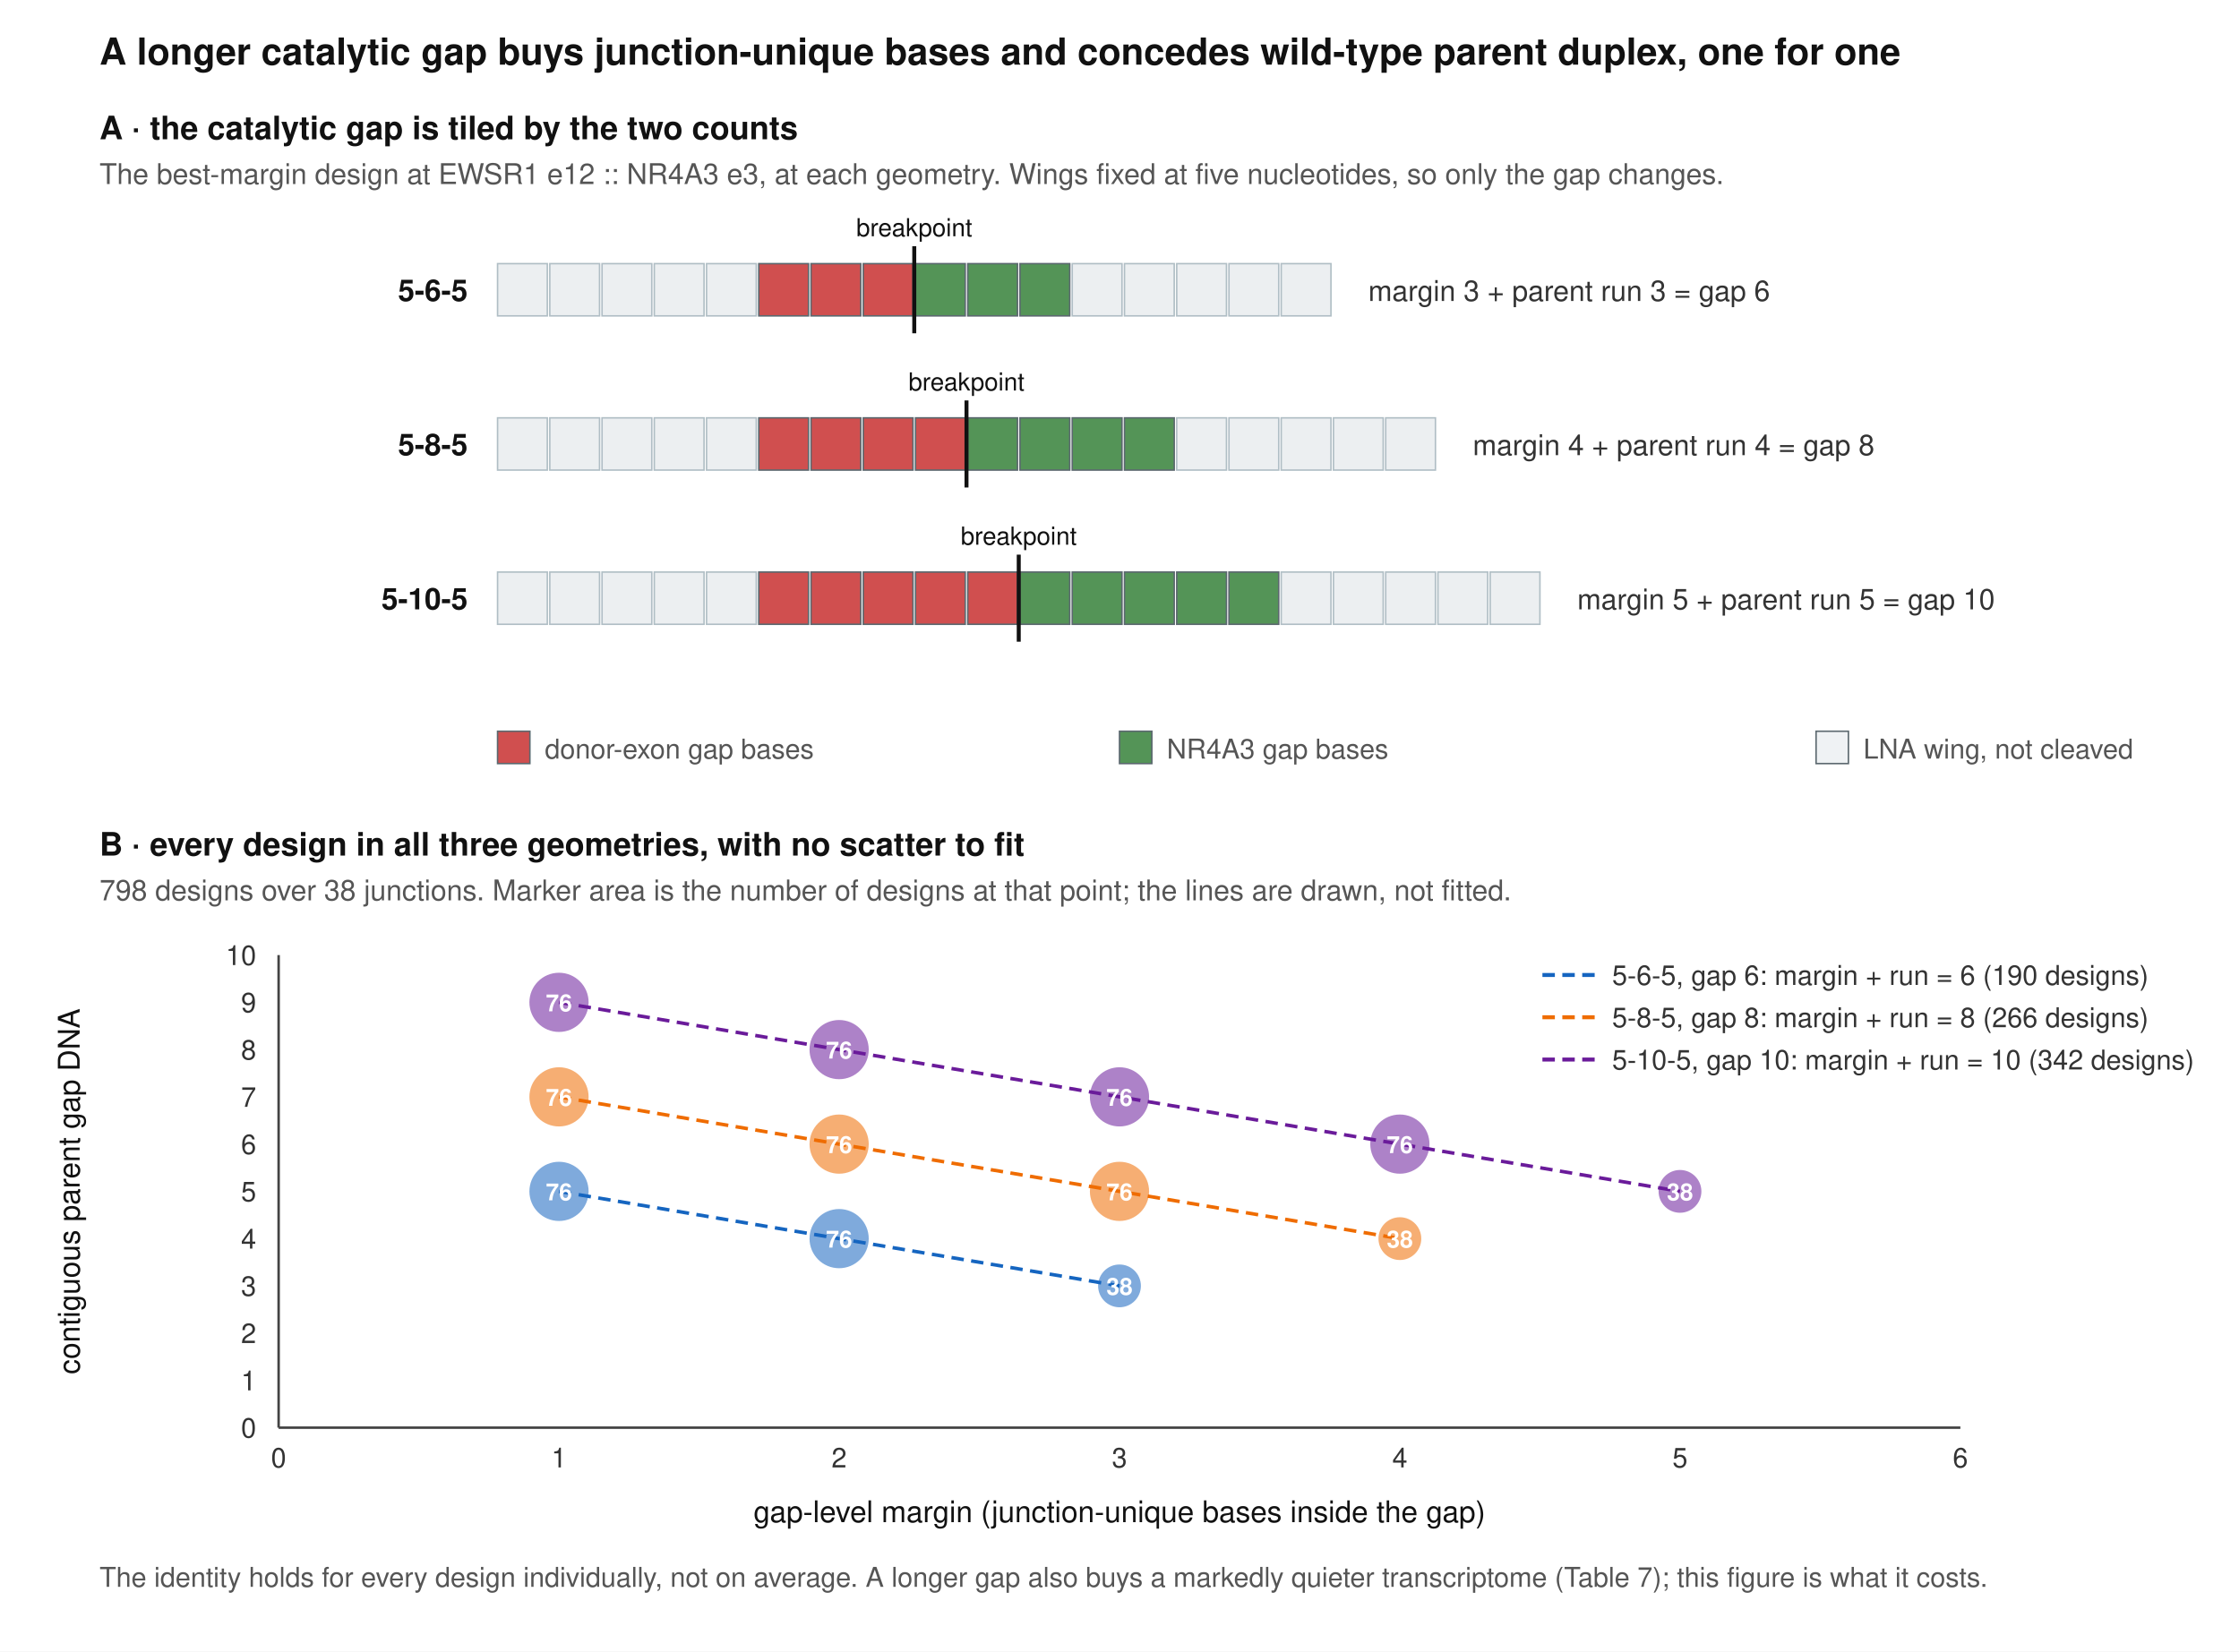
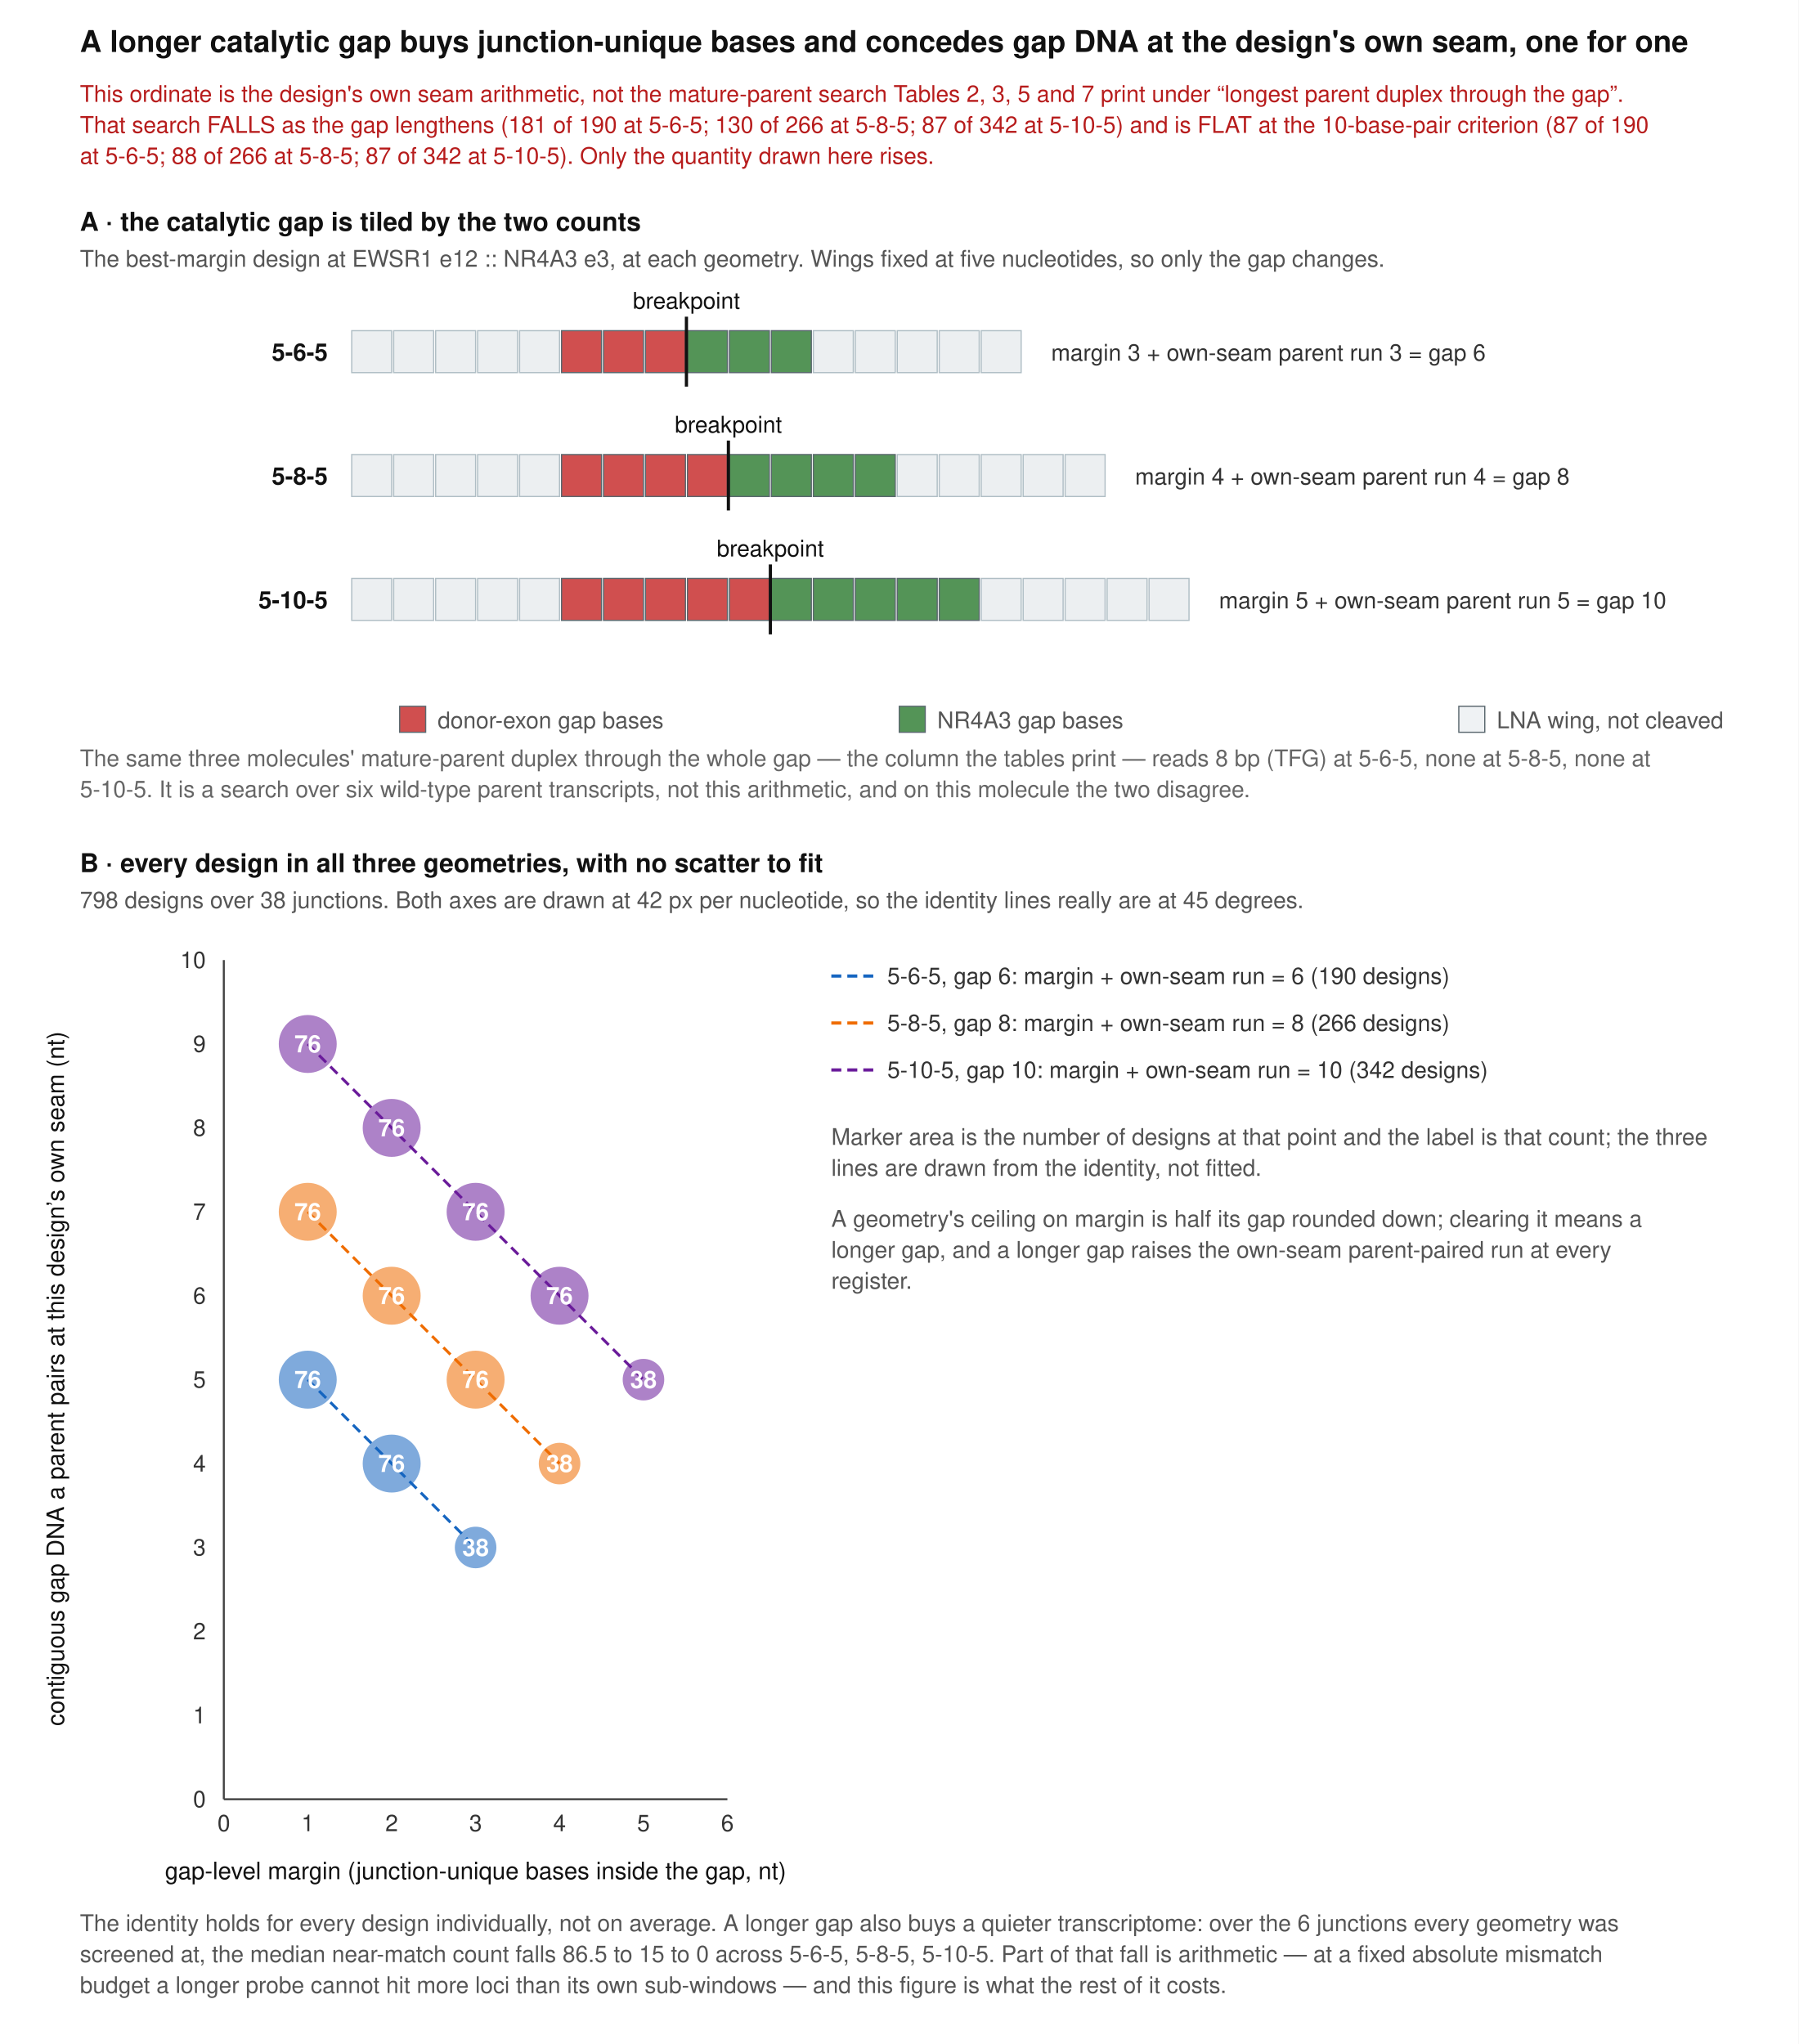
- <svg xmlns="http://www.w3.org/2000/svg" width="900" height="664" viewBox="0 0 900 664" font-family="Helvetica,Arial,sans-serif">
-   <rect width="900" height="664" fill="#ffffff" />
-   <text x="40" y="26" font-size="15" fill="#111" font-weight="600">A longer catalytic gap buys junction-unique bases and concedes wild-type parent duplex, one for one</text>
-   <text x="40" y="56" font-size="13" fill="#111" font-weight="600">A · the catalytic gap is tiled by the two counts</text>
-   <text x="40" y="74" font-size="11.5" fill="#555">The best-margin design at EWSR1 e12 :: NR4A3 e3, at each geometry. Wings fixed at five nucleotides, so only the gap changes.</text>
-   <rect x="200" y="106" width="20" height="21" fill="#eceff1" stroke="#b0bec5" stroke-width="0.6" />
-   <rect x="431" y="106" width="20" height="21" fill="#eceff1" stroke="#b0bec5" stroke-width="0.6" />
-   <rect x="221" y="106" width="20" height="21" fill="#eceff1" stroke="#b0bec5" stroke-width="0.6" />
-   <rect x="452" y="106" width="20" height="21" fill="#eceff1" stroke="#b0bec5" stroke-width="0.6" />
-   <rect x="242" y="106" width="20" height="21" fill="#eceff1" stroke="#b0bec5" stroke-width="0.6" />
-   <rect x="473" y="106" width="20" height="21" fill="#eceff1" stroke="#b0bec5" stroke-width="0.6" />
-   <rect x="263" y="106" width="20" height="21" fill="#eceff1" stroke="#b0bec5" stroke-width="0.6" />
-   <rect x="494" y="106" width="20" height="21" fill="#eceff1" stroke="#b0bec5" stroke-width="0.6" />
-   <rect x="284" y="106" width="20" height="21" fill="#eceff1" stroke="#b0bec5" stroke-width="0.6" />
-   <rect x="515" y="106" width="20" height="21" fill="#eceff1" stroke="#b0bec5" stroke-width="0.6" />
-   <rect x="305" y="106" width="20" height="21" fill="#c62828" opacity="0.82" stroke="#37474f" stroke-width="0.6" />
-   <rect x="326" y="106" width="20" height="21" fill="#c62828" opacity="0.82" stroke="#37474f" stroke-width="0.6" />
-   <rect x="347" y="106" width="20" height="21" fill="#c62828" opacity="0.82" stroke="#37474f" stroke-width="0.6" />
-   <rect x="368" y="106" width="20" height="21" fill="#2e7d32" opacity="0.82" stroke="#37474f" stroke-width="0.6" />
-   <rect x="389" y="106" width="20" height="21" fill="#2e7d32" opacity="0.82" stroke="#37474f" stroke-width="0.6" />
-   <rect x="410" y="106" width="20" height="21" fill="#2e7d32" opacity="0.82" stroke="#37474f" stroke-width="0.6" />
-   <line x1="367.5" y1="99" x2="367.5" y2="134" stroke="#111" stroke-width="1.6" />
-   <text x="367.5" y="95" font-size="10" fill="#111" text-anchor="middle">breakpoint</text>
-   <text x="188" y="121" font-size="12" fill="#111" text-anchor="end" font-weight="600">5-6-5</text>
-   <text x="550" y="121" font-size="11.5" fill="#333">margin 3 + parent run 3 = gap 6</text>
-   <rect x="200" y="168" width="20" height="21" fill="#eceff1" stroke="#b0bec5" stroke-width="0.6" />
-   <rect x="473" y="168" width="20" height="21" fill="#eceff1" stroke="#b0bec5" stroke-width="0.6" />
-   <rect x="221" y="168" width="20" height="21" fill="#eceff1" stroke="#b0bec5" stroke-width="0.6" />
-   <rect x="494" y="168" width="20" height="21" fill="#eceff1" stroke="#b0bec5" stroke-width="0.6" />
-   <rect x="242" y="168" width="20" height="21" fill="#eceff1" stroke="#b0bec5" stroke-width="0.6" />
-   <rect x="515" y="168" width="20" height="21" fill="#eceff1" stroke="#b0bec5" stroke-width="0.6" />
-   <rect x="263" y="168" width="20" height="21" fill="#eceff1" stroke="#b0bec5" stroke-width="0.6" />
-   <rect x="536" y="168" width="20" height="21" fill="#eceff1" stroke="#b0bec5" stroke-width="0.6" />
-   <rect x="284" y="168" width="20" height="21" fill="#eceff1" stroke="#b0bec5" stroke-width="0.6" />
-   <rect x="557" y="168" width="20" height="21" fill="#eceff1" stroke="#b0bec5" stroke-width="0.6" />
-   <rect x="305" y="168" width="20" height="21" fill="#c62828" opacity="0.82" stroke="#37474f" stroke-width="0.6" />
-   <rect x="326" y="168" width="20" height="21" fill="#c62828" opacity="0.82" stroke="#37474f" stroke-width="0.6" />
-   <rect x="347" y="168" width="20" height="21" fill="#c62828" opacity="0.82" stroke="#37474f" stroke-width="0.6" />
-   <rect x="368" y="168" width="20" height="21" fill="#c62828" opacity="0.82" stroke="#37474f" stroke-width="0.6" />
-   <rect x="389" y="168" width="20" height="21" fill="#2e7d32" opacity="0.82" stroke="#37474f" stroke-width="0.6" />
-   <rect x="410" y="168" width="20" height="21" fill="#2e7d32" opacity="0.82" stroke="#37474f" stroke-width="0.6" />
-   <rect x="431" y="168" width="20" height="21" fill="#2e7d32" opacity="0.82" stroke="#37474f" stroke-width="0.6" />
-   <rect x="452" y="168" width="20" height="21" fill="#2e7d32" opacity="0.82" stroke="#37474f" stroke-width="0.6" />
-   <line x1="388.5" y1="161" x2="388.5" y2="196" stroke="#111" stroke-width="1.6" />
-   <text x="388.5" y="157" font-size="10" fill="#111" text-anchor="middle">breakpoint</text>
-   <text x="188" y="183" font-size="12" fill="#111" text-anchor="end" font-weight="600">5-8-5</text>
-   <text x="592" y="183" font-size="11.5" fill="#333">margin 4 + parent run 4 = gap 8</text>
-   <rect x="200" y="230" width="20" height="21" fill="#eceff1" stroke="#b0bec5" stroke-width="0.6" />
-   <rect x="515" y="230" width="20" height="21" fill="#eceff1" stroke="#b0bec5" stroke-width="0.6" />
-   <rect x="221" y="230" width="20" height="21" fill="#eceff1" stroke="#b0bec5" stroke-width="0.6" />
-   <rect x="536" y="230" width="20" height="21" fill="#eceff1" stroke="#b0bec5" stroke-width="0.6" />
-   <rect x="242" y="230" width="20" height="21" fill="#eceff1" stroke="#b0bec5" stroke-width="0.6" />
-   <rect x="557" y="230" width="20" height="21" fill="#eceff1" stroke="#b0bec5" stroke-width="0.6" />
-   <rect x="263" y="230" width="20" height="21" fill="#eceff1" stroke="#b0bec5" stroke-width="0.6" />
-   <rect x="578" y="230" width="20" height="21" fill="#eceff1" stroke="#b0bec5" stroke-width="0.6" />
-   <rect x="284" y="230" width="20" height="21" fill="#eceff1" stroke="#b0bec5" stroke-width="0.6" />
-   <rect x="599" y="230" width="20" height="21" fill="#eceff1" stroke="#b0bec5" stroke-width="0.6" />
-   <rect x="305" y="230" width="20" height="21" fill="#c62828" opacity="0.82" stroke="#37474f" stroke-width="0.6" />
-   <rect x="326" y="230" width="20" height="21" fill="#c62828" opacity="0.82" stroke="#37474f" stroke-width="0.6" />
-   <rect x="347" y="230" width="20" height="21" fill="#c62828" opacity="0.82" stroke="#37474f" stroke-width="0.6" />
-   <rect x="368" y="230" width="20" height="21" fill="#c62828" opacity="0.82" stroke="#37474f" stroke-width="0.6" />
-   <rect x="389" y="230" width="20" height="21" fill="#c62828" opacity="0.82" stroke="#37474f" stroke-width="0.6" />
-   <rect x="410" y="230" width="20" height="21" fill="#2e7d32" opacity="0.82" stroke="#37474f" stroke-width="0.6" />
-   <rect x="431" y="230" width="20" height="21" fill="#2e7d32" opacity="0.82" stroke="#37474f" stroke-width="0.6" />
-   <rect x="452" y="230" width="20" height="21" fill="#2e7d32" opacity="0.82" stroke="#37474f" stroke-width="0.6" />
-   <rect x="473" y="230" width="20" height="21" fill="#2e7d32" opacity="0.82" stroke="#37474f" stroke-width="0.6" />
-   <rect x="494" y="230" width="20" height="21" fill="#2e7d32" opacity="0.82" stroke="#37474f" stroke-width="0.6" />
-   <line x1="409.5" y1="223" x2="409.5" y2="258" stroke="#111" stroke-width="1.6" />
-   <text x="409.5" y="219" font-size="10" fill="#111" text-anchor="middle">breakpoint</text>
-   <text x="188" y="245" font-size="12" fill="#111" text-anchor="end" font-weight="600">5-10-5</text>
-   <text x="634" y="245" font-size="11.5" fill="#333">margin 5 + parent run 5 = gap 10</text>
-   <rect x="200" y="294" width="13" height="13" fill="#c62828" opacity="0.82" stroke="#37474f" stroke-width="0.6" />
-   <text x="219" y="305" font-size="11" fill="#555">donor-exon gap bases</text>
-   <rect x="450" y="294" width="13" height="13" fill="#2e7d32" opacity="0.82" stroke="#37474f" stroke-width="0.6" />
-   <text x="469" y="305" font-size="11" fill="#555">NR4A3 gap bases</text>
-   <rect x="730" y="294" width="13" height="13" fill="#eceff1" opacity="0.82" stroke="#37474f" stroke-width="0.6" />
-   <text x="749" y="305" font-size="11" fill="#555">LNA wing, not cleaved</text>
-   <text x="40" y="344" font-size="13" fill="#111" font-weight="600">B · every design in all three geometries, with no scatter to fit</text>
-   <text x="40" y="362" font-size="11.5" fill="#555">798 designs over 38 junctions. Marker area is the number of designs at that point; the lines are drawn, not fitted.</text>
-   <line x1="112" y1="574" x2="788" y2="574" stroke="#444" />
-   <line x1="112" y1="384" x2="112" y2="574" stroke="#444" />
-   <text x="112.0" y="590" font-size="11" fill="#333" text-anchor="middle">0</text>
-   <text x="103" y="578.0" font-size="11" fill="#333" text-anchor="end">0</text>
-   <text x="224.7" y="590" font-size="11" fill="#333" text-anchor="middle">1</text>
-   <text x="103" y="559.0" font-size="11" fill="#333" text-anchor="end">1</text>
-   <text x="337.3" y="590" font-size="11" fill="#333" text-anchor="middle">2</text>
-   <text x="103" y="540.0" font-size="11" fill="#333" text-anchor="end">2</text>
-   <text x="450.0" y="590" font-size="11" fill="#333" text-anchor="middle">3</text>
-   <text x="103" y="521.0" font-size="11" fill="#333" text-anchor="end">3</text>
-   <text x="562.7" y="590" font-size="11" fill="#333" text-anchor="middle">4</text>
-   <text x="103" y="502.0" font-size="11" fill="#333" text-anchor="end">4</text>
-   <text x="675.3" y="590" font-size="11" fill="#333" text-anchor="middle">5</text>
-   <text x="103" y="483.0" font-size="11" fill="#333" text-anchor="end">5</text>
-   <text x="788.0" y="590" font-size="11" fill="#333" text-anchor="middle">6</text>
-   <text x="103" y="464.0" font-size="11" fill="#333" text-anchor="end">6</text>
-   <text x="103" y="445.0" font-size="11" fill="#333" text-anchor="end">7</text>
-   <text x="103" y="426.0" font-size="11" fill="#333" text-anchor="end">8</text>
-   <text x="103" y="407.0" font-size="11" fill="#333" text-anchor="end">9</text>
-   <text x="103" y="388.0" font-size="11" fill="#333" text-anchor="end">10</text>
-   <text x="450" y="612" font-size="12" fill="#111" text-anchor="middle">gap-level margin (junction-unique bases inside the gap)</text>
-   <text x="32" y="479" font-size="12" fill="#111" text-anchor="middle" transform="rotate(-90 32 479)">contiguous parent gap DNA</text>
-   <polyline points="224.7,479.0 337.3,498.0 450.0,517.0" fill="none" stroke="#1565c0" stroke-width="1.4" stroke-dasharray="5 3" />
-   <circle cx="224.7" cy="479.0" r="11.4" fill="#1565c0" opacity="0.55" stroke="#1565c0" />
-   <text x="224.7" y="482.6" font-size="9.5" fill="#ffffff" text-anchor="middle" font-weight="600">76</text>
-   <circle cx="337.3" cy="498.0" r="11.4" fill="#1565c0" opacity="0.55" stroke="#1565c0" />
-   <text x="337.3" y="501.6" font-size="9.5" fill="#ffffff" text-anchor="middle" font-weight="600">76</text>
-   <circle cx="450.0" cy="517.0" r="8.1" fill="#1565c0" opacity="0.55" stroke="#1565c0" />
-   <text x="450.0" y="520.6" font-size="9.5" fill="#ffffff" text-anchor="middle" font-weight="600">38</text>
-   <polyline points="224.7,441.0 337.3,460.0 450.0,479.0 562.7,498.0" fill="none" stroke="#ef6c00" stroke-width="1.4" stroke-dasharray="5 3" />
-   <circle cx="224.7" cy="441.0" r="11.4" fill="#ef6c00" opacity="0.55" stroke="#ef6c00" />
-   <text x="224.7" y="444.6" font-size="9.5" fill="#ffffff" text-anchor="middle" font-weight="600">76</text>
-   <circle cx="337.3" cy="460.0" r="11.4" fill="#ef6c00" opacity="0.55" stroke="#ef6c00" />
-   <text x="337.3" y="463.6" font-size="9.5" fill="#ffffff" text-anchor="middle" font-weight="600">76</text>
-   <circle cx="450.0" cy="479.0" r="11.4" fill="#ef6c00" opacity="0.55" stroke="#ef6c00" />
-   <text x="450.0" y="482.6" font-size="9.5" fill="#ffffff" text-anchor="middle" font-weight="600">76</text>
-   <circle cx="562.7" cy="498.0" r="8.1" fill="#ef6c00" opacity="0.55" stroke="#ef6c00" />
-   <text x="562.7" y="501.6" font-size="9.5" fill="#ffffff" text-anchor="middle" font-weight="600">38</text>
-   <polyline points="224.7,403.0 337.3,422.0 450.0,441.0 562.7,460.0 675.3,479.0" fill="none" stroke="#6a1b9a" stroke-width="1.4" stroke-dasharray="5 3" />
-   <circle cx="224.7" cy="403.0" r="11.4" fill="#6a1b9a" opacity="0.55" stroke="#6a1b9a" />
-   <text x="224.7" y="406.6" font-size="9.5" fill="#ffffff" text-anchor="middle" font-weight="600">76</text>
-   <circle cx="337.3" cy="422.0" r="11.4" fill="#6a1b9a" opacity="0.55" stroke="#6a1b9a" />
-   <text x="337.3" y="425.6" font-size="9.5" fill="#ffffff" text-anchor="middle" font-weight="600">76</text>
-   <circle cx="450.0" cy="441.0" r="11.4" fill="#6a1b9a" opacity="0.55" stroke="#6a1b9a" />
-   <text x="450.0" y="444.6" font-size="9.5" fill="#ffffff" text-anchor="middle" font-weight="600">76</text>
-   <circle cx="562.7" cy="460.0" r="11.4" fill="#6a1b9a" opacity="0.55" stroke="#6a1b9a" />
-   <text x="562.7" y="463.6" font-size="9.5" fill="#ffffff" text-anchor="middle" font-weight="600">76</text>
-   <circle cx="675.3" cy="479.0" r="8.1" fill="#6a1b9a" opacity="0.55" stroke="#6a1b9a" />
-   <text x="675.3" y="482.6" font-size="9.5" fill="#ffffff" text-anchor="middle" font-weight="600">38</text>
-   <line x1="620" y1="392" x2="642" y2="392" stroke="#1565c0" stroke-width="1.6" stroke-dasharray="5 3" />
-   <text x="648" y="396" font-size="11" fill="#333">5-6-5, gap 6: margin + run = 6 (190 designs)</text>
-   <line x1="620" y1="409" x2="642" y2="409" stroke="#ef6c00" stroke-width="1.6" stroke-dasharray="5 3" />
-   <text x="648" y="413" font-size="11" fill="#333">5-8-5, gap 8: margin + run = 8 (266 designs)</text>
-   <line x1="620" y1="426" x2="642" y2="426" stroke="#6a1b9a" stroke-width="1.6" stroke-dasharray="5 3" />
-   <text x="648" y="430" font-size="11" fill="#333">5-10-5, gap 10: margin + run = 10 (342 designs)</text>
-   <text x="40" y="638" font-size="11" fill="#555">The identity holds for every design individually, not on average. A longer gap also buys a markedly quieter transcriptome (Table 7); this figure is what it costs.</text>
+ <svg xmlns="http://www.w3.org/2000/svg" width="900" height="1023" viewBox="0 0 900 1023" font-family="Helvetica,Arial,sans-serif">
+   <rect width="900" height="1023" fill="#ffffff" />
+   <text x="40" y="26" font-size="15" fill="#111" font-weight="600">A longer catalytic gap buys junction-unique bases and concedes gap DNA at the design's own seam, one for one</text>
+   <text x="40" y="51.0" font-size="11.5" fill="#b71c1c">This ordinate is the design's own seam arithmetic, not the mature-parent search Tables 2, 3, 5 and 7 print under “longest parent duplex through the gap”.</text>
+   <text x="40" y="66.5" font-size="11.5" fill="#b71c1c">That search FALLS as the gap lengthens (181 of 190 at 5-6-5; 130 of 266 at 5-8-5; 87 of 342 at 5-10-5) and is FLAT at the 10-base-pair criterion (87 of 190</text>
+   <text x="40" y="82.0" font-size="11.5" fill="#b71c1c">at 5-6-5; 88 of 266 at 5-8-5; 87 of 342 at 5-10-5). Only the quantity drawn here rises.</text>
+   <text x="40" y="115.5" font-size="13" fill="#111" font-weight="600">A · the catalytic gap is tiled by the two counts</text>
+   <text x="40" y="133.5" font-size="11.5" fill="#555">The best-margin design at EWSR1 e12 :: NR4A3 e3, at each geometry. Wings fixed at five nucleotides, so only the gap changes.</text>
+   <rect x="176" y="165.5" width="20" height="21" fill="#eceff1" stroke="#b0bec5" stroke-width="0.6" />
+   <rect x="407" y="165.5" width="20" height="21" fill="#eceff1" stroke="#b0bec5" stroke-width="0.6" />
+   <rect x="197" y="165.5" width="20" height="21" fill="#eceff1" stroke="#b0bec5" stroke-width="0.6" />
+   <rect x="428" y="165.5" width="20" height="21" fill="#eceff1" stroke="#b0bec5" stroke-width="0.6" />
+   <rect x="218" y="165.5" width="20" height="21" fill="#eceff1" stroke="#b0bec5" stroke-width="0.6" />
+   <rect x="449" y="165.5" width="20" height="21" fill="#eceff1" stroke="#b0bec5" stroke-width="0.6" />
+   <rect x="239" y="165.5" width="20" height="21" fill="#eceff1" stroke="#b0bec5" stroke-width="0.6" />
+   <rect x="470" y="165.5" width="20" height="21" fill="#eceff1" stroke="#b0bec5" stroke-width="0.6" />
+   <rect x="260" y="165.5" width="20" height="21" fill="#eceff1" stroke="#b0bec5" stroke-width="0.6" />
+   <rect x="491" y="165.5" width="20" height="21" fill="#eceff1" stroke="#b0bec5" stroke-width="0.6" />
+   <rect x="281" y="165.5" width="20" height="21" fill="#c62828" opacity="0.82" stroke="#37474f" stroke-width="0.6" />
+   <rect x="302" y="165.5" width="20" height="21" fill="#c62828" opacity="0.82" stroke="#37474f" stroke-width="0.6" />
+   <rect x="323" y="165.5" width="20" height="21" fill="#c62828" opacity="0.82" stroke="#37474f" stroke-width="0.6" />
+   <rect x="344" y="165.5" width="20" height="21" fill="#2e7d32" opacity="0.82" stroke="#37474f" stroke-width="0.6" />
+   <rect x="365" y="165.5" width="20" height="21" fill="#2e7d32" opacity="0.82" stroke="#37474f" stroke-width="0.6" />
+   <rect x="386" y="165.5" width="20" height="21" fill="#2e7d32" opacity="0.82" stroke="#37474f" stroke-width="0.6" />
+   <line x1="343.5" y1="158.5" x2="343.5" y2="193.5" stroke="#111" stroke-width="1.6" />
+   <text x="343.5" y="154.5" font-size="11.5" fill="#111" text-anchor="middle">breakpoint</text>
+   <text x="164" y="180.5" font-size="12" fill="#111" text-anchor="end" font-weight="600">5-6-5</text>
+   <text x="526" y="180.5" font-size="11.5" fill="#333">margin 3 + own-seam parent run 3 = gap 6</text>
+   <rect x="176" y="227.5" width="20" height="21" fill="#eceff1" stroke="#b0bec5" stroke-width="0.6" />
+   <rect x="449" y="227.5" width="20" height="21" fill="#eceff1" stroke="#b0bec5" stroke-width="0.6" />
+   <rect x="197" y="227.5" width="20" height="21" fill="#eceff1" stroke="#b0bec5" stroke-width="0.6" />
+   <rect x="470" y="227.5" width="20" height="21" fill="#eceff1" stroke="#b0bec5" stroke-width="0.6" />
+   <rect x="218" y="227.5" width="20" height="21" fill="#eceff1" stroke="#b0bec5" stroke-width="0.6" />
+   <rect x="491" y="227.5" width="20" height="21" fill="#eceff1" stroke="#b0bec5" stroke-width="0.6" />
+   <rect x="239" y="227.5" width="20" height="21" fill="#eceff1" stroke="#b0bec5" stroke-width="0.6" />
+   <rect x="512" y="227.5" width="20" height="21" fill="#eceff1" stroke="#b0bec5" stroke-width="0.6" />
+   <rect x="260" y="227.5" width="20" height="21" fill="#eceff1" stroke="#b0bec5" stroke-width="0.6" />
+   <rect x="533" y="227.5" width="20" height="21" fill="#eceff1" stroke="#b0bec5" stroke-width="0.6" />
+   <rect x="281" y="227.5" width="20" height="21" fill="#c62828" opacity="0.82" stroke="#37474f" stroke-width="0.6" />
+   <rect x="302" y="227.5" width="20" height="21" fill="#c62828" opacity="0.82" stroke="#37474f" stroke-width="0.6" />
+   <rect x="323" y="227.5" width="20" height="21" fill="#c62828" opacity="0.82" stroke="#37474f" stroke-width="0.6" />
+   <rect x="344" y="227.5" width="20" height="21" fill="#c62828" opacity="0.82" stroke="#37474f" stroke-width="0.6" />
+   <rect x="365" y="227.5" width="20" height="21" fill="#2e7d32" opacity="0.82" stroke="#37474f" stroke-width="0.6" />
+   <rect x="386" y="227.5" width="20" height="21" fill="#2e7d32" opacity="0.82" stroke="#37474f" stroke-width="0.6" />
+   <rect x="407" y="227.5" width="20" height="21" fill="#2e7d32" opacity="0.82" stroke="#37474f" stroke-width="0.6" />
+   <rect x="428" y="227.5" width="20" height="21" fill="#2e7d32" opacity="0.82" stroke="#37474f" stroke-width="0.6" />
+   <line x1="364.5" y1="220.5" x2="364.5" y2="255.5" stroke="#111" stroke-width="1.6" />
+   <text x="364.5" y="216.5" font-size="11.5" fill="#111" text-anchor="middle">breakpoint</text>
+   <text x="164" y="242.5" font-size="12" fill="#111" text-anchor="end" font-weight="600">5-8-5</text>
+   <text x="568" y="242.5" font-size="11.5" fill="#333">margin 4 + own-seam parent run 4 = gap 8</text>
+   <rect x="176" y="289.5" width="20" height="21" fill="#eceff1" stroke="#b0bec5" stroke-width="0.6" />
+   <rect x="491" y="289.5" width="20" height="21" fill="#eceff1" stroke="#b0bec5" stroke-width="0.6" />
+   <rect x="197" y="289.5" width="20" height="21" fill="#eceff1" stroke="#b0bec5" stroke-width="0.6" />
+   <rect x="512" y="289.5" width="20" height="21" fill="#eceff1" stroke="#b0bec5" stroke-width="0.6" />
+   <rect x="218" y="289.5" width="20" height="21" fill="#eceff1" stroke="#b0bec5" stroke-width="0.6" />
+   <rect x="533" y="289.5" width="20" height="21" fill="#eceff1" stroke="#b0bec5" stroke-width="0.6" />
+   <rect x="239" y="289.5" width="20" height="21" fill="#eceff1" stroke="#b0bec5" stroke-width="0.6" />
+   <rect x="554" y="289.5" width="20" height="21" fill="#eceff1" stroke="#b0bec5" stroke-width="0.6" />
+   <rect x="260" y="289.5" width="20" height="21" fill="#eceff1" stroke="#b0bec5" stroke-width="0.6" />
+   <rect x="575" y="289.5" width="20" height="21" fill="#eceff1" stroke="#b0bec5" stroke-width="0.6" />
+   <rect x="281" y="289.5" width="20" height="21" fill="#c62828" opacity="0.82" stroke="#37474f" stroke-width="0.6" />
+   <rect x="302" y="289.5" width="20" height="21" fill="#c62828" opacity="0.82" stroke="#37474f" stroke-width="0.6" />
+   <rect x="323" y="289.5" width="20" height="21" fill="#c62828" opacity="0.82" stroke="#37474f" stroke-width="0.6" />
+   <rect x="344" y="289.5" width="20" height="21" fill="#c62828" opacity="0.82" stroke="#37474f" stroke-width="0.6" />
+   <rect x="365" y="289.5" width="20" height="21" fill="#c62828" opacity="0.82" stroke="#37474f" stroke-width="0.6" />
+   <rect x="386" y="289.5" width="20" height="21" fill="#2e7d32" opacity="0.82" stroke="#37474f" stroke-width="0.6" />
+   <rect x="407" y="289.5" width="20" height="21" fill="#2e7d32" opacity="0.82" stroke="#37474f" stroke-width="0.6" />
+   <rect x="428" y="289.5" width="20" height="21" fill="#2e7d32" opacity="0.82" stroke="#37474f" stroke-width="0.6" />
+   <rect x="449" y="289.5" width="20" height="21" fill="#2e7d32" opacity="0.82" stroke="#37474f" stroke-width="0.6" />
+   <rect x="470" y="289.5" width="20" height="21" fill="#2e7d32" opacity="0.82" stroke="#37474f" stroke-width="0.6" />
+   <line x1="385.5" y1="282.5" x2="385.5" y2="317.5" stroke="#111" stroke-width="1.6" />
+   <text x="385.5" y="278.5" font-size="11.5" fill="#111" text-anchor="middle">breakpoint</text>
+   <text x="164" y="304.5" font-size="12" fill="#111" text-anchor="end" font-weight="600">5-10-5</text>
+   <text x="610" y="304.5" font-size="11.5" fill="#333">margin 5 + own-seam parent run 5 = gap 10</text>
+   <rect x="200" y="353.5" width="13" height="13" fill="#c62828" opacity="0.82" stroke="#37474f" stroke-width="0.6" />
+   <text x="219" y="364.5" font-size="11.5" fill="#555">donor-exon gap bases</text>
+   <rect x="450" y="353.5" width="13" height="13" fill="#2e7d32" opacity="0.82" stroke="#37474f" stroke-width="0.6" />
+   <text x="469" y="364.5" font-size="11.5" fill="#555">NR4A3 gap bases</text>
+   <rect x="730" y="353.5" width="13" height="13" fill="#eceff1" opacity="0.82" stroke="#37474f" stroke-width="0.6" />
+   <text x="749" y="364.5" font-size="11.5" fill="#555">LNA wing, not cleaved</text>
+   <text x="40" y="383.5" font-size="11.5" fill="#666">The same three molecules' mature-parent duplex through the whole gap — the column the tables print — reads 8 bp (TFG) at 5-6-5, none at 5-8-5, none at</text>
+   <text x="40" y="399.0" font-size="11.5" fill="#666">5-10-5. It is a search over six wild-type parent transcripts, not this arithmetic, and on this molecule the two disagree.</text>
+   <text x="40" y="436.5" font-size="13" fill="#111" font-weight="600">B · every design in all three geometries, with no scatter to fit</text>
+   <text x="40" y="454.5" font-size="11.5" fill="#555">798 designs over 38 junctions. Both axes are drawn at 42 px per nucleotide, so the identity lines really are at 45 degrees.</text>
+   <line x1="112" y1="900.5" x2="364" y2="900.5" stroke="#444" />
+   <line x1="112" y1="480.5" x2="112" y2="900.5" stroke="#444" />
+   <text x="112.0" y="916.5" font-size="11.5" fill="#333" text-anchor="middle">0</text>
+   <text x="103" y="904.5" font-size="11.5" fill="#333" text-anchor="end">0</text>
+   <text x="154.0" y="916.5" font-size="11.5" fill="#333" text-anchor="middle">1</text>
+   <text x="103" y="862.5" font-size="11.5" fill="#333" text-anchor="end">1</text>
+   <text x="196.0" y="916.5" font-size="11.5" fill="#333" text-anchor="middle">2</text>
+   <text x="103" y="820.5" font-size="11.5" fill="#333" text-anchor="end">2</text>
+   <text x="238.0" y="916.5" font-size="11.5" fill="#333" text-anchor="middle">3</text>
+   <text x="103" y="778.5" font-size="11.5" fill="#333" text-anchor="end">3</text>
+   <text x="280.0" y="916.5" font-size="11.5" fill="#333" text-anchor="middle">4</text>
+   <text x="103" y="736.5" font-size="11.5" fill="#333" text-anchor="end">4</text>
+   <text x="322.0" y="916.5" font-size="11.5" fill="#333" text-anchor="middle">5</text>
+   <text x="103" y="694.5" font-size="11.5" fill="#333" text-anchor="end">5</text>
+   <text x="364.0" y="916.5" font-size="11.5" fill="#333" text-anchor="middle">6</text>
+   <text x="103" y="652.5" font-size="11.5" fill="#333" text-anchor="end">6</text>
+   <text x="103" y="610.5" font-size="11.5" fill="#333" text-anchor="end">7</text>
+   <text x="103" y="568.5" font-size="11.5" fill="#333" text-anchor="end">8</text>
+   <text x="103" y="526.5" font-size="11.5" fill="#333" text-anchor="end">9</text>
+   <text x="103" y="484.5" font-size="11.5" fill="#333" text-anchor="end">10</text>
+   <text x="238" y="940.5" font-size="12" fill="#111" text-anchor="middle">gap-level margin (junction-unique bases inside the gap, nt)</text>
+   <text x="32" y="690" font-size="12" fill="#111" text-anchor="middle" transform="rotate(-90 32 690)">contiguous gap DNA a parent pairs at this design’s own seam (nt)</text>
+   <polyline points="154.0,690.5 196.0,732.5 238.0,774.5" fill="none" stroke="#1565c0" stroke-width="1.4" stroke-dasharray="5 3" />
+   <circle cx="154.0" cy="690.5" r="14.0" fill="#1565c0" opacity="0.55" stroke="#1565c0" />
+   <text x="154.0" y="694.7" font-size="12" fill="#ffffff" text-anchor="middle" font-weight="600">76</text>
+   <circle cx="196.0" cy="732.5" r="14.0" fill="#1565c0" opacity="0.55" stroke="#1565c0" />
+   <text x="196.0" y="736.7" font-size="12" fill="#ffffff" text-anchor="middle" font-weight="600">76</text>
+   <circle cx="238.0" cy="774.5" r="9.9" fill="#1565c0" opacity="0.55" stroke="#1565c0" />
+   <text x="238.0" y="778.7" font-size="12" fill="#ffffff" text-anchor="middle" font-weight="600">38</text>
+   <polyline points="154.0,606.5 196.0,648.5 238.0,690.5 280.0,732.5" fill="none" stroke="#ef6c00" stroke-width="1.4" stroke-dasharray="5 3" />
+   <circle cx="154.0" cy="606.5" r="14.0" fill="#ef6c00" opacity="0.55" stroke="#ef6c00" />
+   <text x="154.0" y="610.7" font-size="12" fill="#ffffff" text-anchor="middle" font-weight="600">76</text>
+   <circle cx="196.0" cy="648.5" r="14.0" fill="#ef6c00" opacity="0.55" stroke="#ef6c00" />
+   <text x="196.0" y="652.7" font-size="12" fill="#ffffff" text-anchor="middle" font-weight="600">76</text>
+   <circle cx="238.0" cy="690.5" r="14.0" fill="#ef6c00" opacity="0.55" stroke="#ef6c00" />
+   <text x="238.0" y="694.7" font-size="12" fill="#ffffff" text-anchor="middle" font-weight="600">76</text>
+   <circle cx="280.0" cy="732.5" r="9.9" fill="#ef6c00" opacity="0.55" stroke="#ef6c00" />
+   <text x="280.0" y="736.7" font-size="12" fill="#ffffff" text-anchor="middle" font-weight="600">38</text>
+   <polyline points="154.0,522.5 196.0,564.5 238.0,606.5 280.0,648.5 322.0,690.5" fill="none" stroke="#6a1b9a" stroke-width="1.4" stroke-dasharray="5 3" />
+   <circle cx="154.0" cy="522.5" r="14.0" fill="#6a1b9a" opacity="0.55" stroke="#6a1b9a" />
+   <text x="154.0" y="526.7" font-size="12" fill="#ffffff" text-anchor="middle" font-weight="600">76</text>
+   <circle cx="196.0" cy="564.5" r="14.0" fill="#6a1b9a" opacity="0.55" stroke="#6a1b9a" />
+   <text x="196.0" y="568.7" font-size="12" fill="#ffffff" text-anchor="middle" font-weight="600">76</text>
+   <circle cx="238.0" cy="606.5" r="14.0" fill="#6a1b9a" opacity="0.55" stroke="#6a1b9a" />
+   <text x="238.0" y="610.7" font-size="12" fill="#ffffff" text-anchor="middle" font-weight="600">76</text>
+   <circle cx="280.0" cy="648.5" r="14.0" fill="#6a1b9a" opacity="0.55" stroke="#6a1b9a" />
+   <text x="280.0" y="652.7" font-size="12" fill="#ffffff" text-anchor="middle" font-weight="600">76</text>
+   <circle cx="322.0" cy="690.5" r="9.9" fill="#6a1b9a" opacity="0.55" stroke="#6a1b9a" />
+   <text x="322.0" y="694.7" font-size="12" fill="#ffffff" text-anchor="middle" font-weight="600">38</text>
+   <line x1="416" y1="488.5" x2="438" y2="488.5" stroke="#1565c0" stroke-width="1.6" stroke-dasharray="5 3" />
+   <text x="444" y="492.5" font-size="11.5" fill="#333">5-6-5, gap 6: margin + own-seam run = 6 (190 designs)</text>
+   <line x1="416" y1="512.0" x2="438" y2="512.0" stroke="#ef6c00" stroke-width="1.6" stroke-dasharray="5 3" />
+   <text x="444" y="516.0" font-size="11.5" fill="#333">5-8-5, gap 8: margin + own-seam run = 8 (266 designs)</text>
+   <line x1="416" y1="535.5" x2="438" y2="535.5" stroke="#6a1b9a" stroke-width="1.6" stroke-dasharray="5 3" />
+   <text x="444" y="539.5" font-size="11.5" fill="#333">5-10-5, gap 10: margin + own-seam run = 10 (342 designs)</text>
+   <text x="416" y="573.0" font-size="11.5" fill="#555">Marker area is the number of designs at that point and the label is that count; the three</text>
+   <text x="416" y="588.5" font-size="11.5" fill="#555">lines are drawn from the identity, not fitted.</text>
+   <text x="416" y="614.0" font-size="11.5" fill="#555">A geometry's ceiling on margin is half its gap rounded down; clearing it means a</text>
+   <text x="416" y="629.5" font-size="11.5" fill="#555">longer gap, and a longer gap raises the own-seam parent-paired run at every</text>
+   <text x="416" y="645.0" font-size="11.5" fill="#555">register.</text>
+   <text x="40" y="966.5" font-size="11.5" fill="#555">The identity holds for every design individually, not on average. A longer gap also buys a quieter transcriptome: over the 6 junctions every geometry was</text>
+   <text x="40" y="982.0" font-size="11.5" fill="#555">screened at, the median near-match count falls 86.5 to 15 to 0 across 5-6-5, 5-8-5, 5-10-5. Part of that fall is arithmetic — at a fixed absolute mismatch</text>
+   <text x="40" y="997.5" font-size="11.5" fill="#555">budget a longer probe cannot hit more loci than its own sub-windows — and this figure is what the rest of it costs.</text>
</svg>
